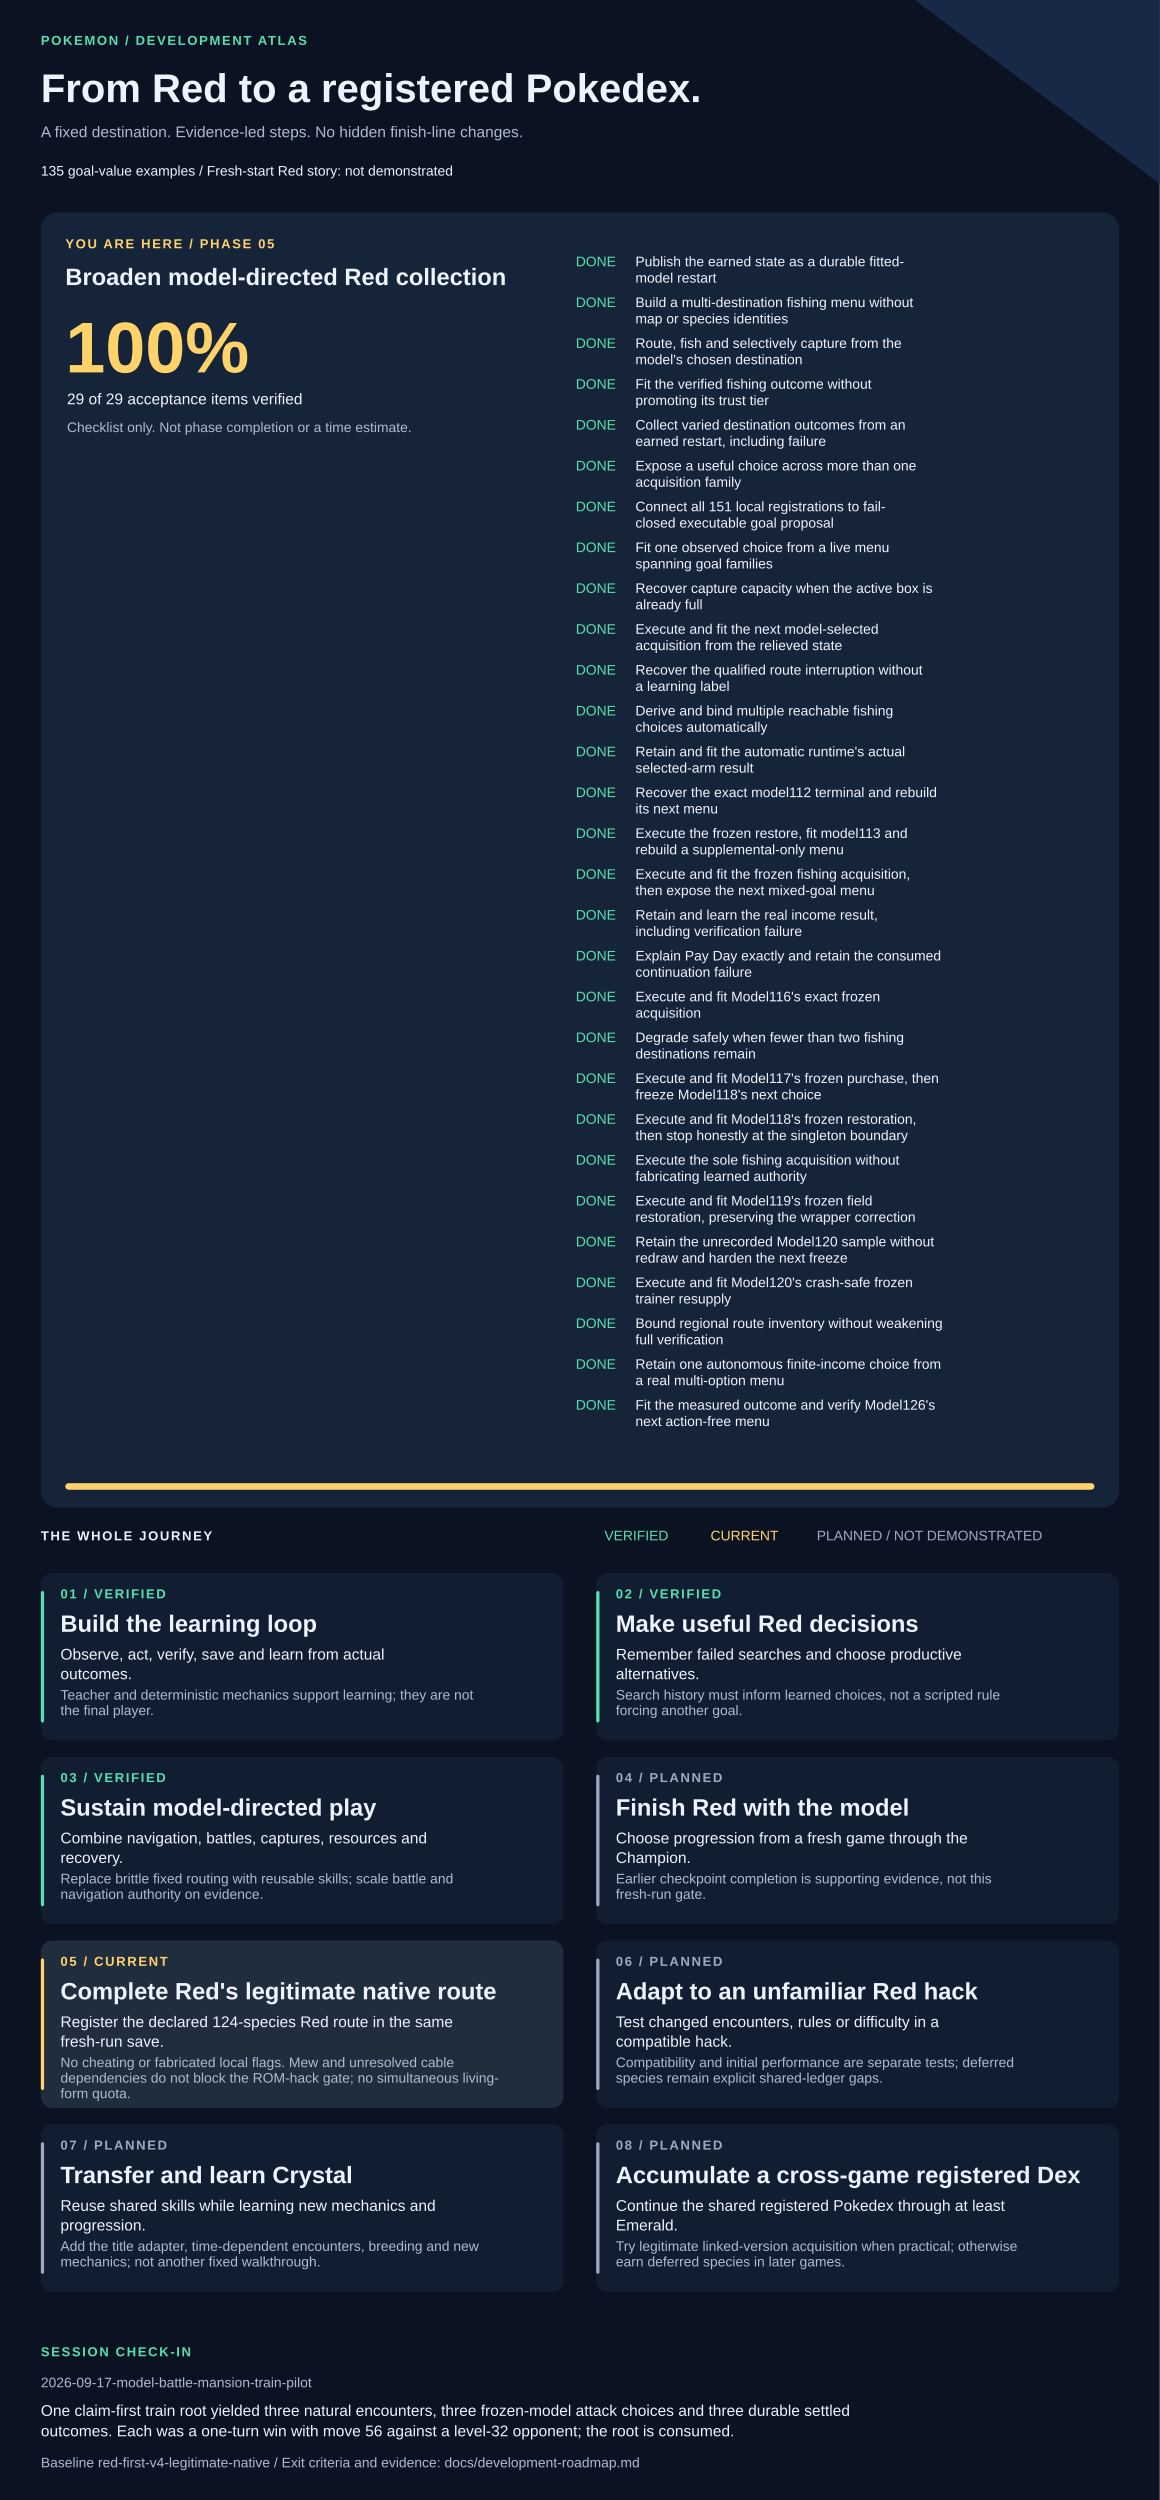
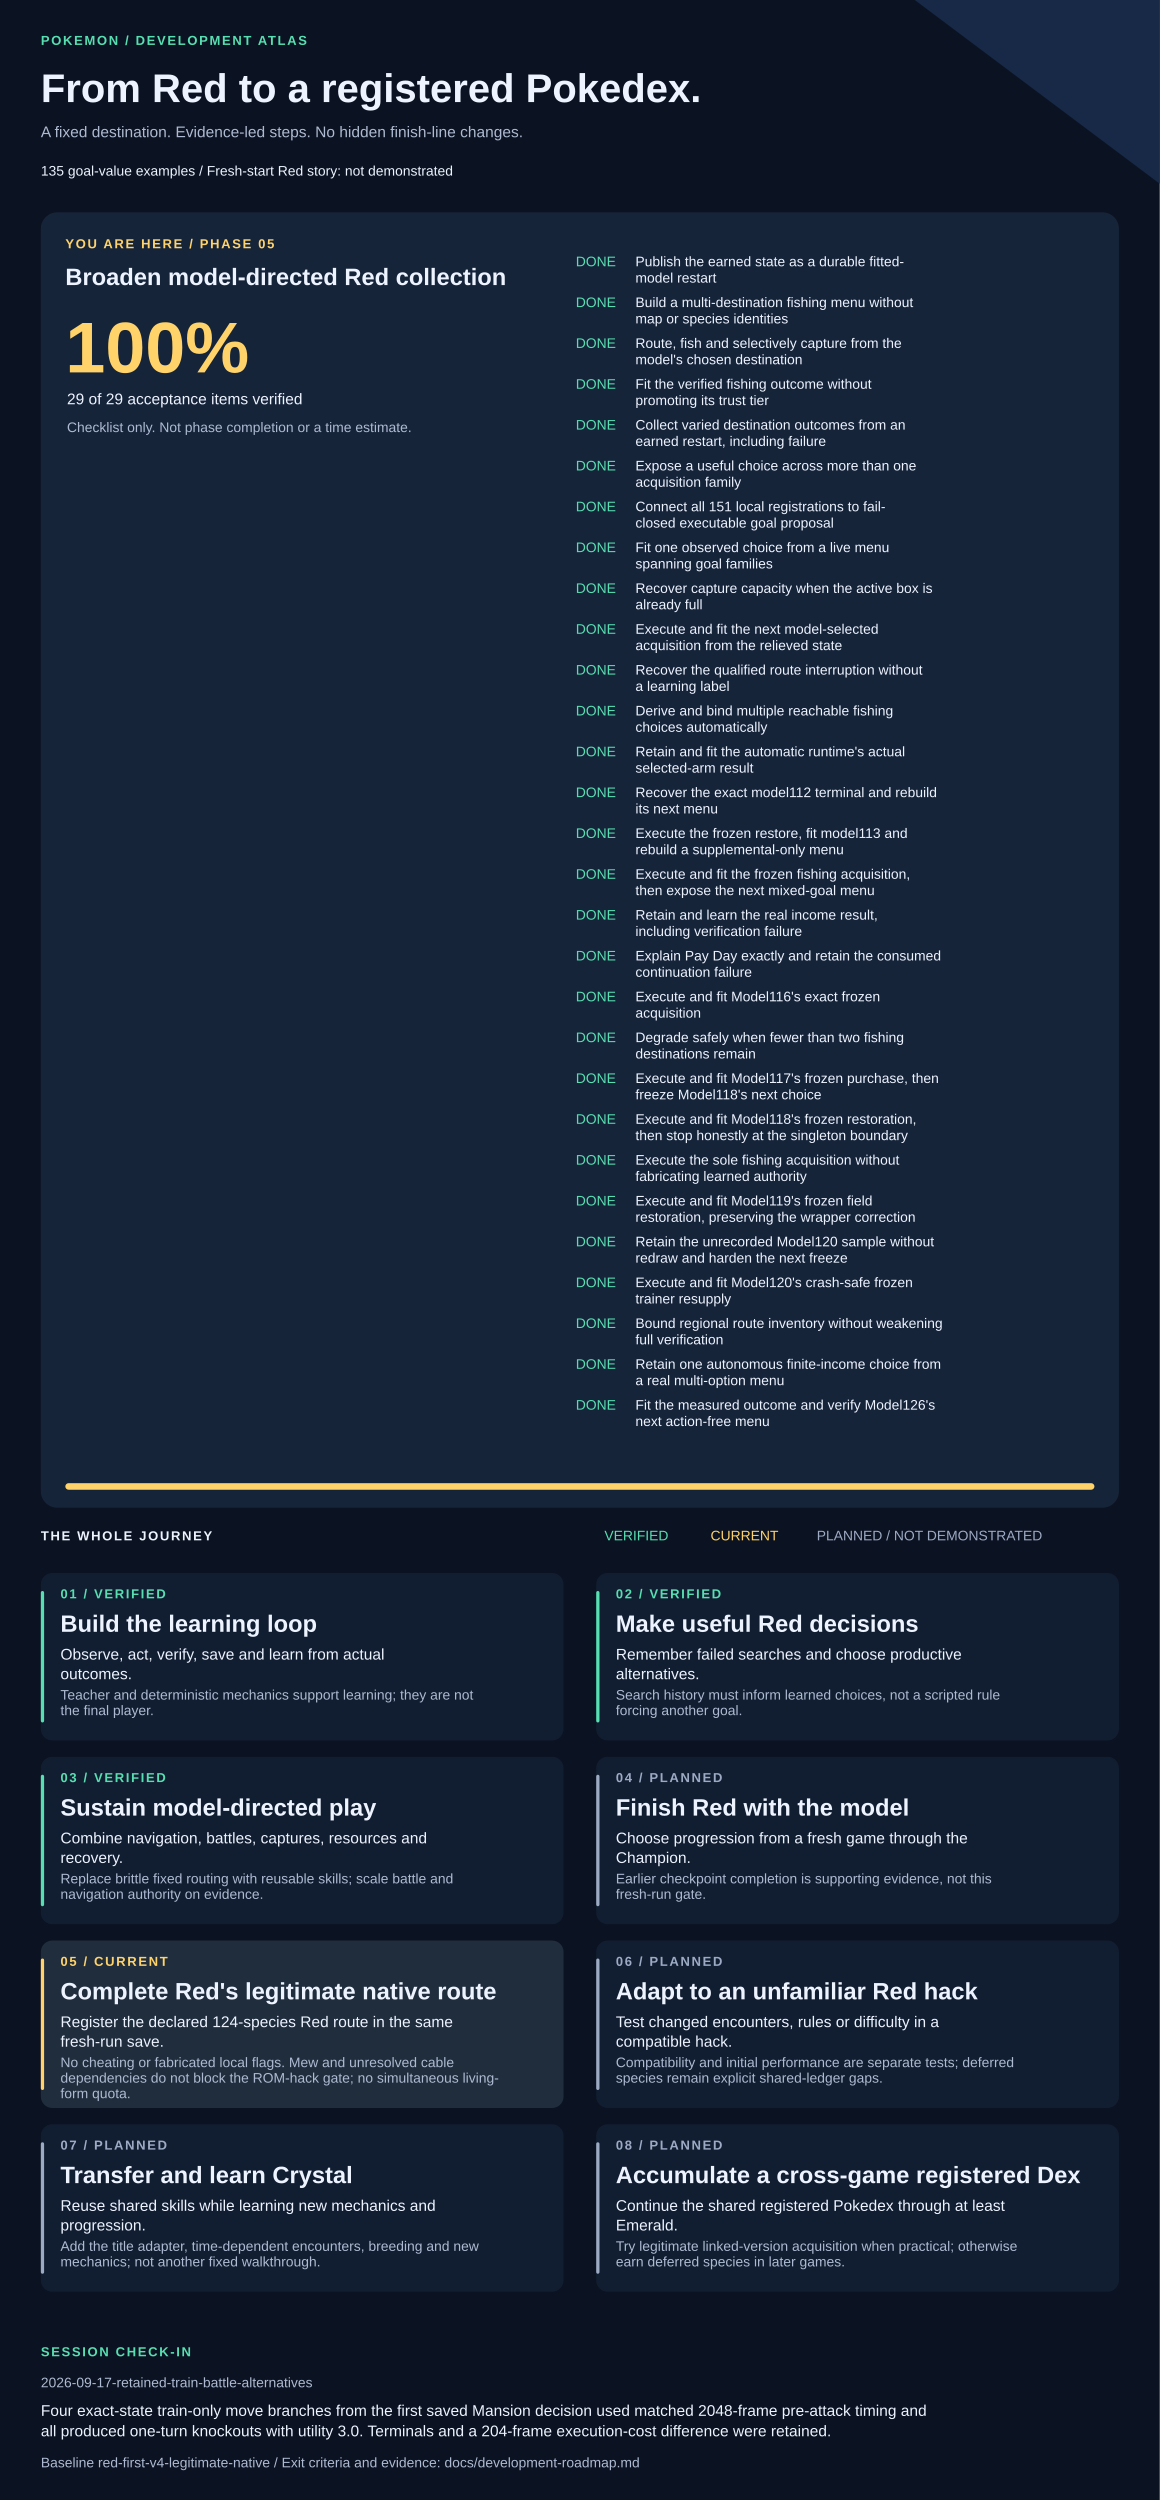
<svg xmlns="http://www.w3.org/2000/svg" width="1420" height="3061" viewBox="0 0 1420 3061" role="img" aria-labelledby="title description">
  <style>text{font-family:Arial,Helvetica,sans-serif;fill:#edf3ff}.muted{fill:#adbad1}.eyebrow{font-size:16px;letter-spacing:2px;font-weight:bold}.heading{font-size:29px;font-weight:bold}.body{font-size:19px}.small{font-size:17px}</style>
  <rect width="1420" height="3061" fill="#0b1221" />
  <path d="M1120 0H1420V225Z" fill="#172947" />
  <text x="50" y="55" class="eyebrow" style="fill:#57dfb1">POKEMON / DEVELOPMENT ATLAS</text>
  <text x="50" y="125" style="font-size:49px;font-weight:bold">From Red to a registered Pokedex.</text>
  <text x="50" y="168" class="body muted">A fixed destination. Evidence-led steps. No hidden finish-line changes.</text>
  <text x="50" y="215" class="small">135 goal-value examples  /  Fresh-start Red story: not demonstrated</text>
  <rect x="50" y="260" width="1320" height="1586" rx="20" fill="#16243a" />
  <text x="80" y="304" class="eyebrow" style="fill:#ffd36a">YOU ARE HERE / PHASE 05</text>
  <text x="80" y="349" class="heading">Broaden model-directed Red collection</text>
  <text x="80" y="456" style="font-size:88px;font-weight:bold;fill:#ffd36a">100%</text>
  <text x="82" y="495" class="body">29 of 29 acceptance items verified</text>
  <text x="82" y="529" class="small muted">Checklist only. Not phase completion or a time estimate.</text>
  <text x="705" y="326" class="small" style="fill:#57dfb1">DONE</text>
  <text x="778" y="326" class="small">Publish the earned state as a durable fitted-</text>
  <text x="778" y="346" class="small">model restart</text>
  <text x="705" y="376" class="small" style="fill:#57dfb1">DONE</text>
  <text x="778" y="376" class="small">Build a multi-destination fishing menu without</text>
  <text x="778" y="396" class="small">map or species identities</text>
  <text x="705" y="426" class="small" style="fill:#57dfb1">DONE</text>
  <text x="778" y="426" class="small">Route, fish and selectively capture from the</text>
  <text x="778" y="446" class="small">model's chosen destination</text>
  <text x="705" y="476" class="small" style="fill:#57dfb1">DONE</text>
  <text x="778" y="476" class="small">Fit the verified fishing outcome without</text>
  <text x="778" y="496" class="small">promoting its trust tier</text>
  <text x="705" y="526" class="small" style="fill:#57dfb1">DONE</text>
  <text x="778" y="526" class="small">Collect varied destination outcomes from an</text>
  <text x="778" y="546" class="small">earned restart, including failure</text>
  <text x="705" y="576" class="small" style="fill:#57dfb1">DONE</text>
  <text x="778" y="576" class="small">Expose a useful choice across more than one</text>
  <text x="778" y="596" class="small">acquisition family</text>
  <text x="705" y="626" class="small" style="fill:#57dfb1">DONE</text>
  <text x="778" y="626" class="small">Connect all 151 local registrations to fail-</text>
  <text x="778" y="646" class="small">closed executable goal proposal</text>
  <text x="705" y="676" class="small" style="fill:#57dfb1">DONE</text>
  <text x="778" y="676" class="small">Fit one observed choice from a live menu</text>
  <text x="778" y="696" class="small">spanning goal families</text>
  <text x="705" y="726" class="small" style="fill:#57dfb1">DONE</text>
  <text x="778" y="726" class="small">Recover capture capacity when the active box is</text>
  <text x="778" y="746" class="small">already full</text>
  <text x="705" y="776" class="small" style="fill:#57dfb1">DONE</text>
  <text x="778" y="776" class="small">Execute and fit the next model-selected</text>
  <text x="778" y="796" class="small">acquisition from the relieved state</text>
  <text x="705" y="826" class="small" style="fill:#57dfb1">DONE</text>
  <text x="778" y="826" class="small">Recover the qualified route interruption without</text>
  <text x="778" y="846" class="small">a learning label</text>
  <text x="705" y="876" class="small" style="fill:#57dfb1">DONE</text>
  <text x="778" y="876" class="small">Derive and bind multiple reachable fishing</text>
  <text x="778" y="896" class="small">choices automatically</text>
  <text x="705" y="926" class="small" style="fill:#57dfb1">DONE</text>
  <text x="778" y="926" class="small">Retain and fit the automatic runtime's actual</text>
  <text x="778" y="946" class="small">selected-arm result</text>
  <text x="705" y="976" class="small" style="fill:#57dfb1">DONE</text>
  <text x="778" y="976" class="small">Recover the exact model112 terminal and rebuild</text>
  <text x="778" y="996" class="small">its next menu</text>
  <text x="705" y="1026" class="small" style="fill:#57dfb1">DONE</text>
  <text x="778" y="1026" class="small">Execute the frozen restore, fit model113 and</text>
  <text x="778" y="1046" class="small">rebuild a supplemental-only menu</text>
  <text x="705" y="1076" class="small" style="fill:#57dfb1">DONE</text>
  <text x="778" y="1076" class="small">Execute and fit the frozen fishing acquisition,</text>
  <text x="778" y="1096" class="small">then expose the next mixed-goal menu</text>
  <text x="705" y="1126" class="small" style="fill:#57dfb1">DONE</text>
  <text x="778" y="1126" class="small">Retain and learn the real income result,</text>
  <text x="778" y="1146" class="small">including verification failure</text>
  <text x="705" y="1176" class="small" style="fill:#57dfb1">DONE</text>
  <text x="778" y="1176" class="small">Explain Pay Day exactly and retain the consumed</text>
  <text x="778" y="1196" class="small">continuation failure</text>
  <text x="705" y="1226" class="small" style="fill:#57dfb1">DONE</text>
  <text x="778" y="1226" class="small">Execute and fit Model116's exact frozen</text>
  <text x="778" y="1246" class="small">acquisition</text>
  <text x="705" y="1276" class="small" style="fill:#57dfb1">DONE</text>
  <text x="778" y="1276" class="small">Degrade safely when fewer than two fishing</text>
  <text x="778" y="1296" class="small">destinations remain</text>
  <text x="705" y="1326" class="small" style="fill:#57dfb1">DONE</text>
  <text x="778" y="1326" class="small">Execute and fit Model117's frozen purchase, then</text>
  <text x="778" y="1346" class="small">freeze Model118's next choice</text>
  <text x="705" y="1376" class="small" style="fill:#57dfb1">DONE</text>
  <text x="778" y="1376" class="small">Execute and fit Model118's frozen restoration,</text>
  <text x="778" y="1396" class="small">then stop honestly at the singleton boundary</text>
  <text x="705" y="1426" class="small" style="fill:#57dfb1">DONE</text>
  <text x="778" y="1426" class="small">Execute the sole fishing acquisition without</text>
  <text x="778" y="1446" class="small">fabricating learned authority</text>
  <text x="705" y="1476" class="small" style="fill:#57dfb1">DONE</text>
  <text x="778" y="1476" class="small">Execute and fit Model119's frozen field</text>
  <text x="778" y="1496" class="small">restoration, preserving the wrapper correction</text>
  <text x="705" y="1526" class="small" style="fill:#57dfb1">DONE</text>
  <text x="778" y="1526" class="small">Retain the unrecorded Model120 sample without</text>
  <text x="778" y="1546" class="small">redraw and harden the next freeze</text>
  <text x="705" y="1576" class="small" style="fill:#57dfb1">DONE</text>
  <text x="778" y="1576" class="small">Execute and fit Model120's crash-safe frozen</text>
  <text x="778" y="1596" class="small">trainer resupply</text>
  <text x="705" y="1626" class="small" style="fill:#57dfb1">DONE</text>
  <text x="778" y="1626" class="small">Bound regional route inventory without weakening</text>
  <text x="778" y="1646" class="small">full verification</text>
  <text x="705" y="1676" class="small" style="fill:#57dfb1">DONE</text>
  <text x="778" y="1676" class="small">Retain one autonomous finite-income choice from</text>
  <text x="778" y="1696" class="small">a real multi-option menu</text>
  <text x="705" y="1726" class="small" style="fill:#57dfb1">DONE</text>
  <text x="778" y="1726" class="small">Fit the measured outcome and verify Model126's</text>
  <text x="778" y="1746" class="small">next action-free menu</text>
  <rect x="80" y="1816" width="1260" height="8" rx="4" fill="#293b55" />
  <rect x="80" y="1816" width="1260" height="8" rx="4" fill="#ffd36a" />
  <text x="50" y="1886" class="eyebrow">THE WHOLE JOURNEY</text>
  <text x="740" y="1886" class="small" style="fill:#57dfb1">VERIFIED</text>
  <text x="870" y="1886" class="small" style="fill:#ffd36a">CURRENT</text>
  <text x="1000" y="1886" class="small" style="fill:#9daac4">PLANNED / NOT DEMONSTRATED</text>
  <rect x="50" y="1926" width="640" height="205" rx="14" fill="#111e31" />
  <rect x="50" y="1948" width="4" height="161" rx="2" fill="#57dfb1" />
  <text x="74" y="1957" class="eyebrow" style="fill:#57dfb1">01 / VERIFIED</text>
  <text x="74" y="1998" class="heading">Build the learning loop</text>
  <text x="74" y="2032" class="body">Observe, act, verify, save and learn from actual</text>
  <text x="74" y="2056" class="body">outcomes.</text>
  <text x="74" y="2081" class="small muted">Teacher and deterministic mechanics support learning; they are not</text>
  <text x="74" y="2100" class="small muted">the final player.</text>
  <rect x="730" y="1926" width="640" height="205" rx="14" fill="#111e31" />
  <rect x="730" y="1948" width="4" height="161" rx="2" fill="#57dfb1" />
  <text x="754" y="1957" class="eyebrow" style="fill:#57dfb1">02 / VERIFIED</text>
  <text x="754" y="1998" class="heading">Make useful Red decisions</text>
  <text x="754" y="2032" class="body">Remember failed searches and choose productive</text>
  <text x="754" y="2056" class="body">alternatives.</text>
  <text x="754" y="2081" class="small muted">Search history must inform learned choices, not a scripted rule</text>
  <text x="754" y="2100" class="small muted">forcing another goal.</text>
  <rect x="50" y="2151" width="640" height="205" rx="14" fill="#111e31" />
  <rect x="50" y="2173" width="4" height="161" rx="2" fill="#57dfb1" />
  <text x="74" y="2182" class="eyebrow" style="fill:#57dfb1">03 / VERIFIED</text>
  <text x="74" y="2223" class="heading">Sustain model-directed play</text>
  <text x="74" y="2257" class="body">Combine navigation, battles, captures, resources and</text>
  <text x="74" y="2281" class="body">recovery.</text>
  <text x="74" y="2306" class="small muted">Replace brittle fixed routing with reusable skills; scale battle and</text>
  <text x="74" y="2325" class="small muted">navigation authority on evidence.</text>
  <rect x="730" y="2151" width="640" height="205" rx="14" fill="#111e31" />
  <rect x="730" y="2173" width="4" height="161" rx="2" fill="#9daac4" />
  <text x="754" y="2182" class="eyebrow" style="fill:#9daac4">04 / PLANNED</text>
  <text x="754" y="2223" class="heading">Finish Red with the model</text>
  <text x="754" y="2257" class="body">Choose progression from a fresh game through the</text>
  <text x="754" y="2281" class="body">Champion.</text>
  <text x="754" y="2306" class="small muted">Earlier checkpoint completion is supporting evidence, not this</text>
  <text x="754" y="2325" class="small muted">fresh-run gate.</text>
  <rect x="50" y="2376" width="640" height="205" rx="14" fill="#202d3d" />
  <rect x="50" y="2398" width="4" height="161" rx="2" fill="#ffd36a" />
  <text x="74" y="2407" class="eyebrow" style="fill:#ffd36a">05 / CURRENT</text>
  <text x="74" y="2448" class="heading">Complete Red's legitimate native route</text>
  <text x="74" y="2482" class="body">Register the declared 124-species Red route in the same</text>
  <text x="74" y="2506" class="body">fresh-run save.</text>
  <text x="74" y="2531" class="small muted">No cheating or fabricated local flags. Mew and unresolved cable</text>
  <text x="74" y="2550" class="small muted">dependencies do not block the ROM-hack gate; no simultaneous living-</text>
  <text x="74" y="2569" class="small muted">form quota.</text>
  <rect x="730" y="2376" width="640" height="205" rx="14" fill="#111e31" />
  <rect x="730" y="2398" width="4" height="161" rx="2" fill="#9daac4" />
  <text x="754" y="2407" class="eyebrow" style="fill:#9daac4">06 / PLANNED</text>
  <text x="754" y="2448" class="heading">Adapt to an unfamiliar Red hack</text>
  <text x="754" y="2482" class="body">Test changed encounters, rules or difficulty in a</text>
  <text x="754" y="2506" class="body">compatible hack.</text>
  <text x="754" y="2531" class="small muted">Compatibility and initial performance are separate tests; deferred</text>
  <text x="754" y="2550" class="small muted">species remain explicit shared-ledger gaps.</text>
  <rect x="50" y="2601" width="640" height="205" rx="14" fill="#111e31" />
  <rect x="50" y="2623" width="4" height="161" rx="2" fill="#9daac4" />
  <text x="74" y="2632" class="eyebrow" style="fill:#9daac4">07 / PLANNED</text>
  <text x="74" y="2673" class="heading">Transfer and learn Crystal</text>
  <text x="74" y="2707" class="body">Reuse shared skills while learning new mechanics and</text>
  <text x="74" y="2731" class="body">progression.</text>
  <text x="74" y="2756" class="small muted">Add the title adapter, time-dependent encounters, breeding and new</text>
  <text x="74" y="2775" class="small muted">mechanics; not another fixed walkthrough.</text>
  <rect x="730" y="2601" width="640" height="205" rx="14" fill="#111e31" />
  <rect x="730" y="2623" width="4" height="161" rx="2" fill="#9daac4" />
  <text x="754" y="2632" class="eyebrow" style="fill:#9daac4">08 / PLANNED</text>
  <text x="754" y="2673" class="heading">Accumulate a cross-game registered Dex</text>
  <text x="754" y="2707" class="body">Continue the shared registered Pokedex through at least</text>
  <text x="754" y="2731" class="body">Emerald.</text>
  <text x="754" y="2756" class="small muted">Try legitimate linked-version acquisition when practical; otherwise</text>
  <text x="754" y="2775" class="small muted">earn deferred species in later games.</text>
  <text x="50" y="2885" class="eyebrow" style="fill:#57dfb1">SESSION CHECK-IN</text>
-   <text x="50" y="2923" class="small muted">2026-09-17-model-battle-mansion-train-pilot</text>
-   <text x="50" y="2958" class="body">One claim-first train root yielded three natural encounters, three frozen-model attack choices and three durable settled</text>
-   <text x="50" y="2983" class="body">outcomes. Each was a one-turn win with move 56 against a level-32 opponent; the root is consumed.</text>
+   <text x="50" y="2923" class="small muted">2026-09-17-retained-train-battle-alternatives</text>
+   <text x="50" y="2958" class="body">Four exact-state train-only move branches from the first saved Mansion decision used matched 2048-frame pre-attack timing and</text>
+   <text x="50" y="2983" class="body">all produced one-turn knockouts with utility 3.0. Terminals and a 204-frame execution-cost difference were retained.</text>
  <text x="50" y="3021" class="small muted">Baseline red-first-v4-legitimate-native / Exit criteria and evidence: docs/development-roadmap.md</text>
</svg>
